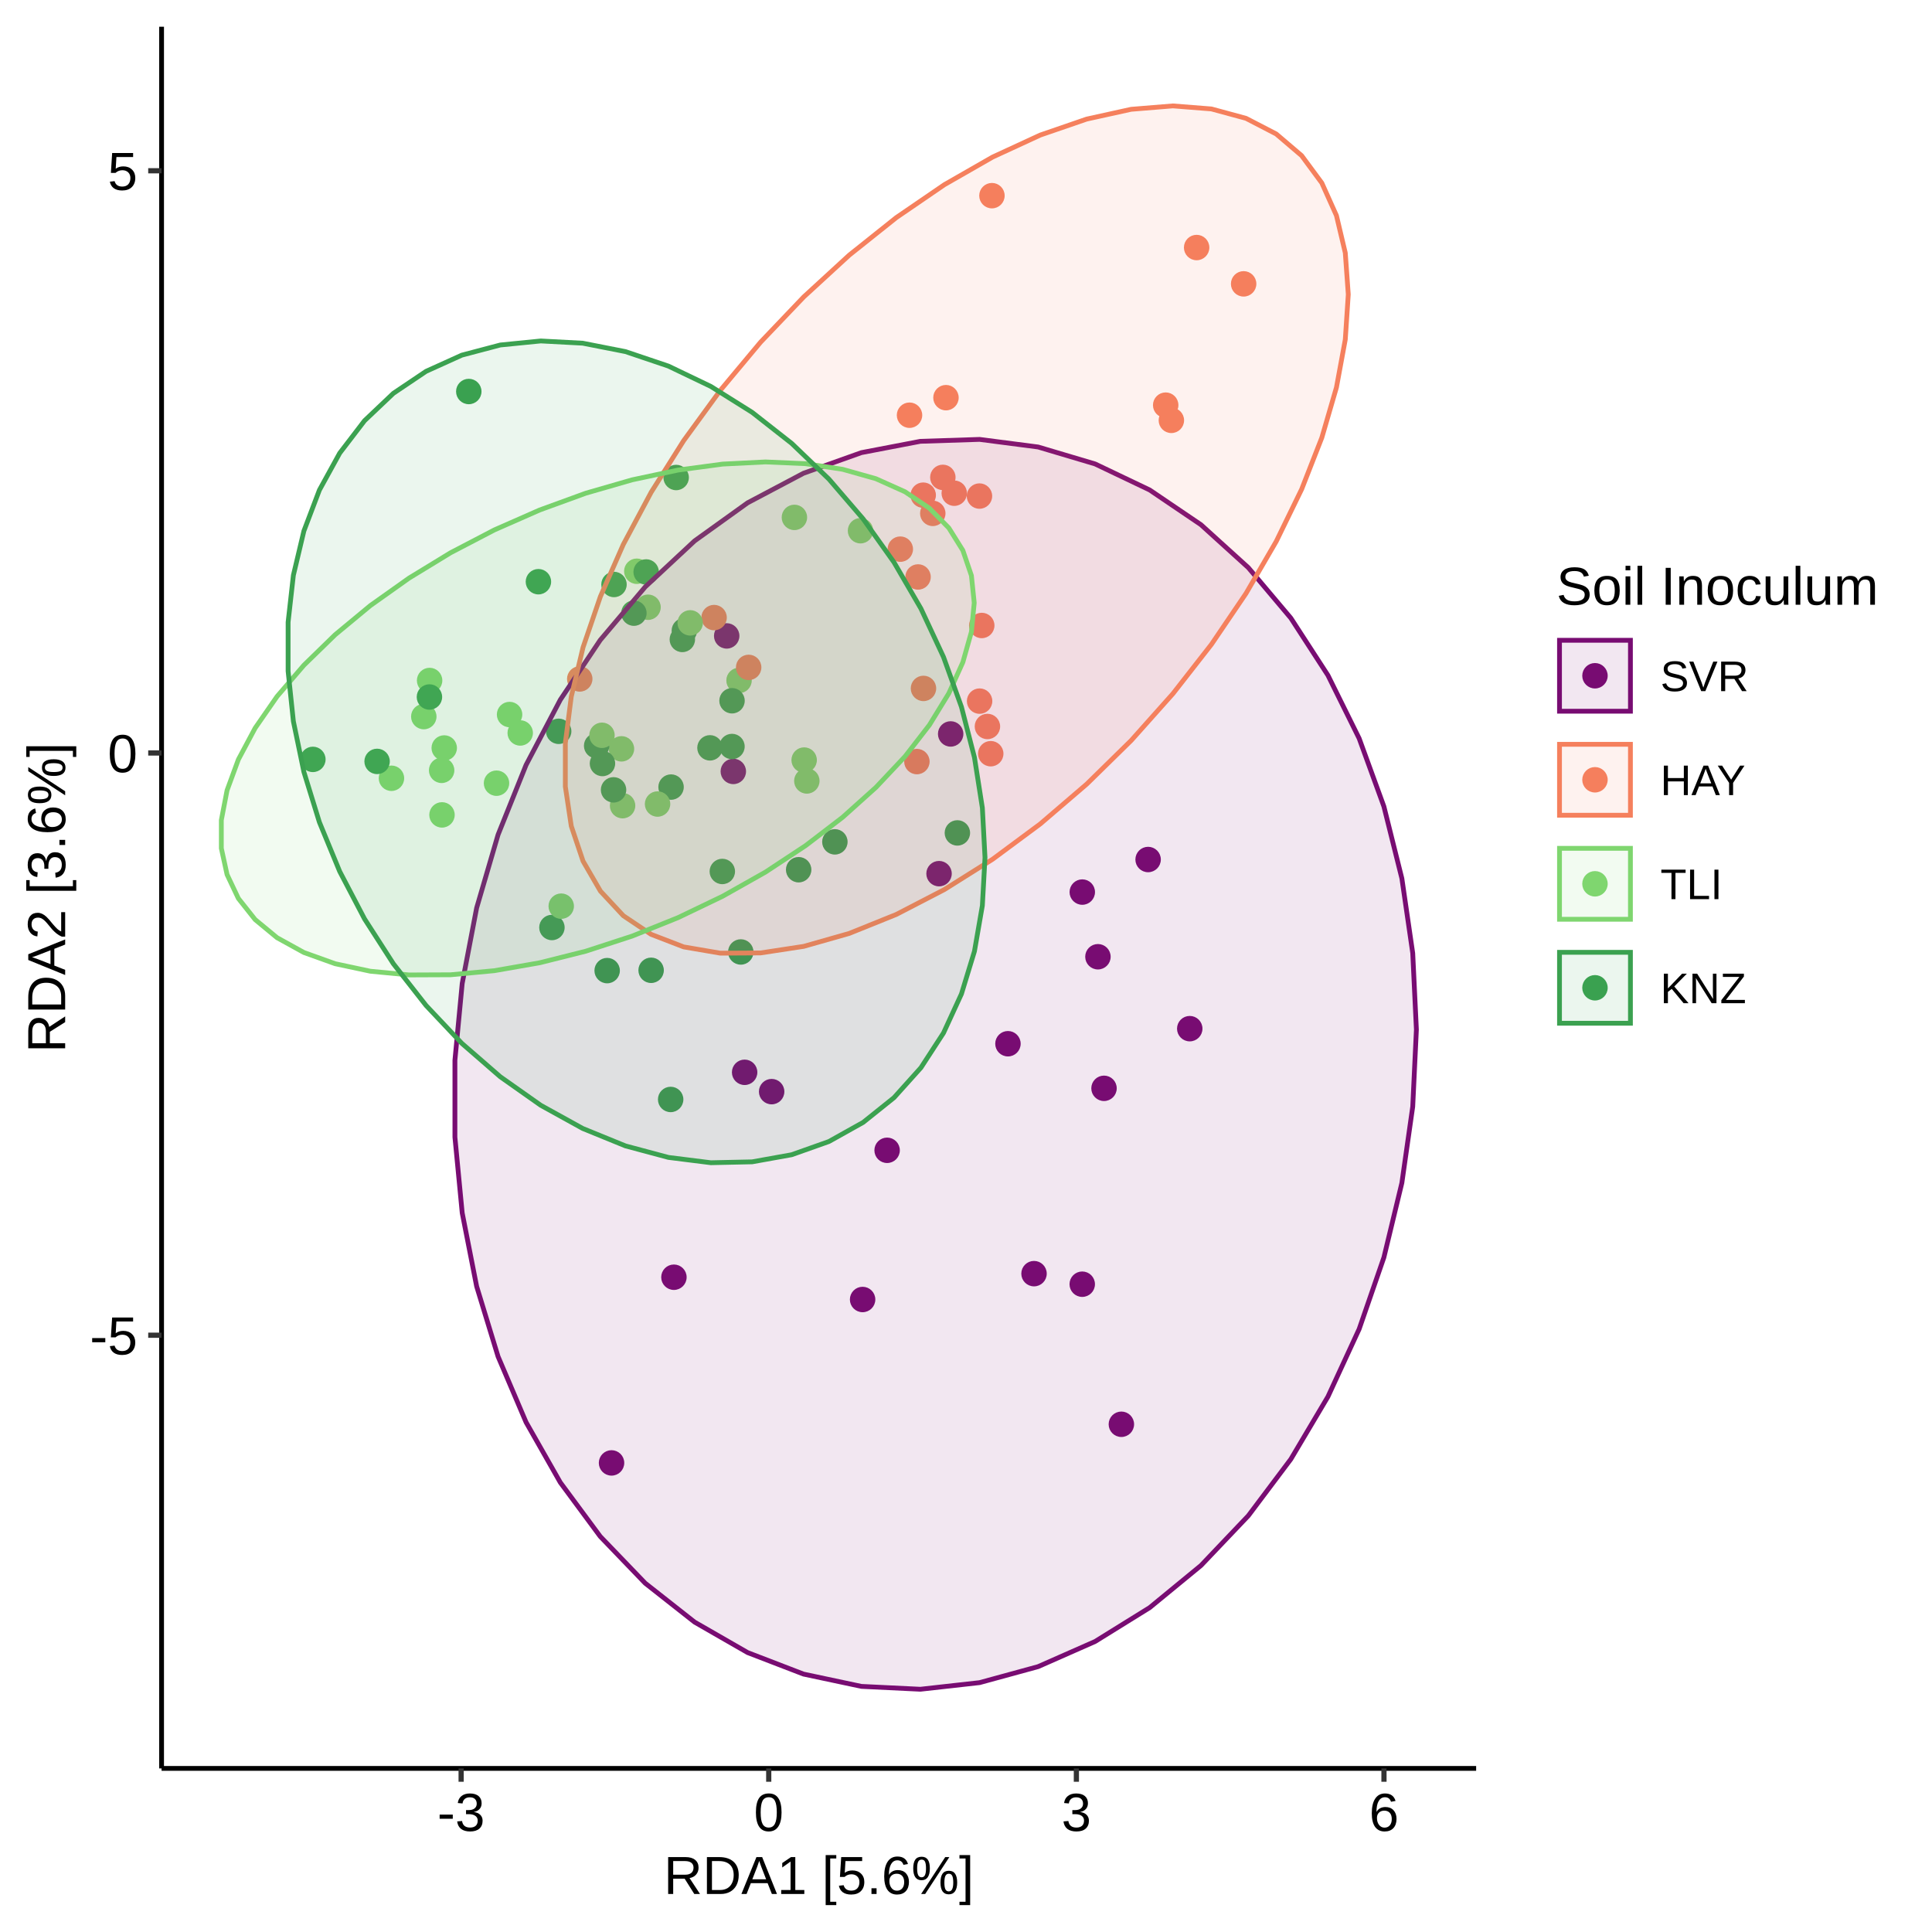
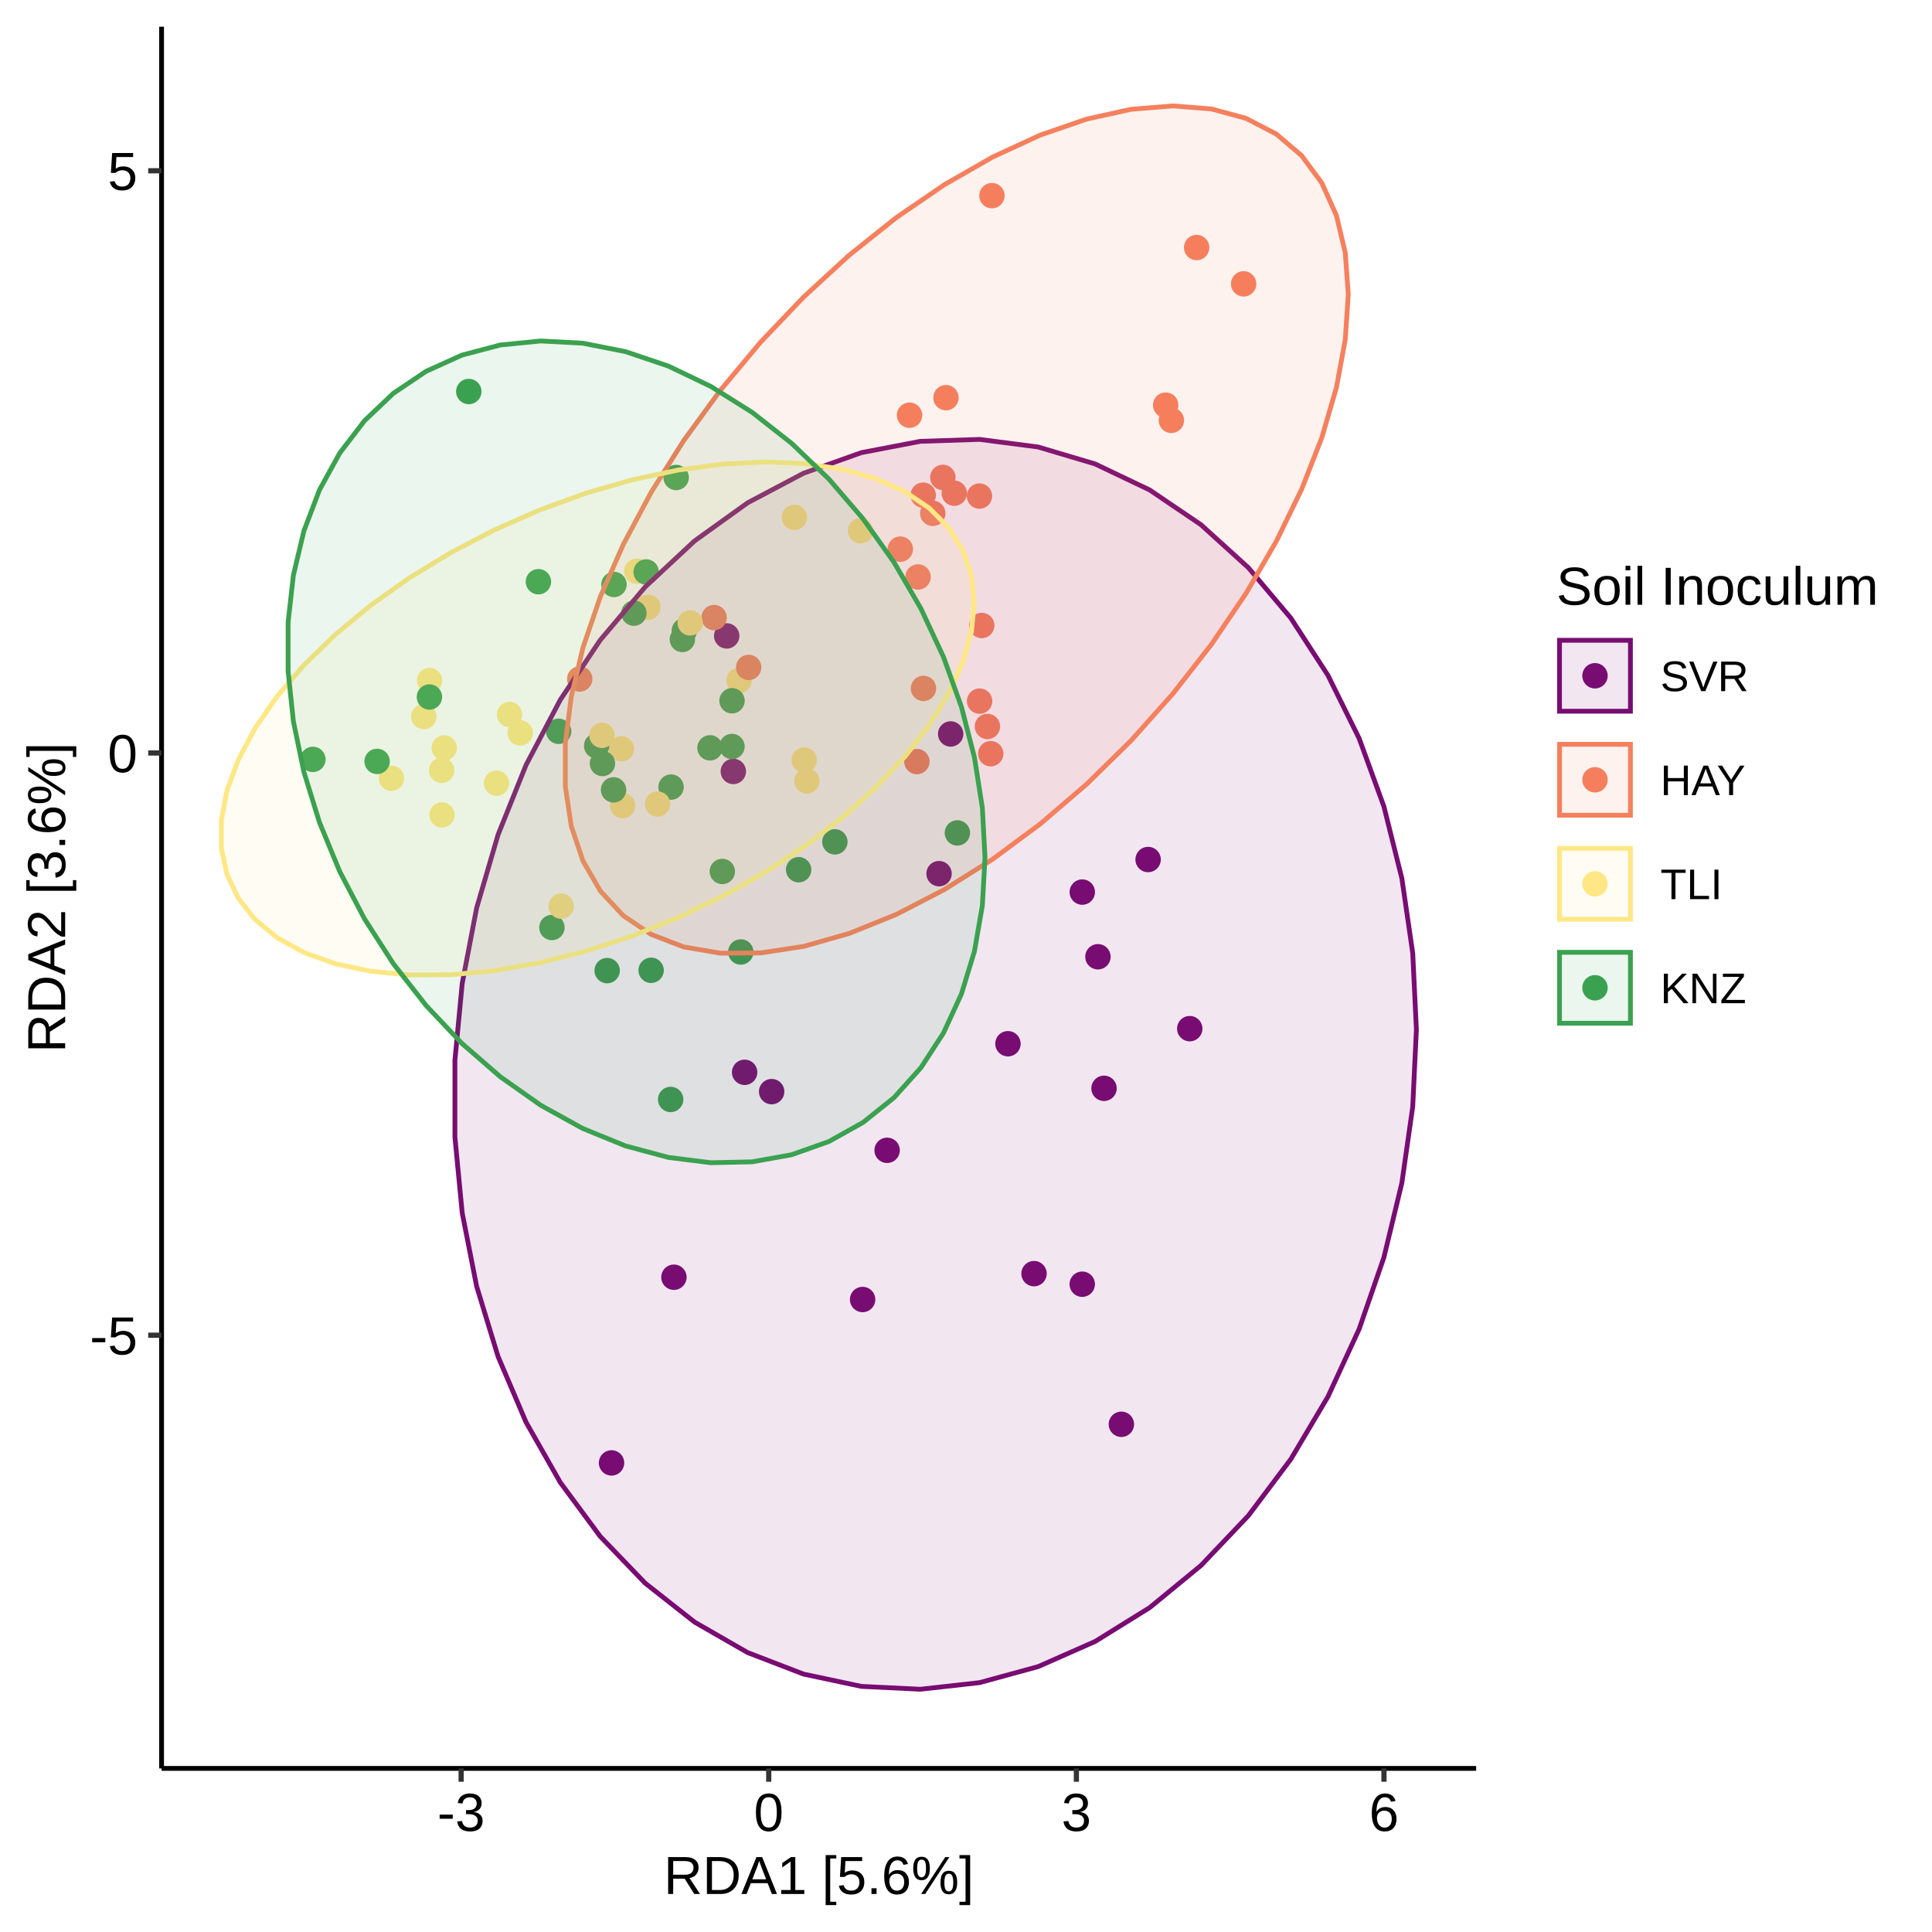
<svg xmlns="http://www.w3.org/2000/svg" class="svglite" width="432.00pt" height="432.00pt" viewBox="0 0 432.00 432.00">
  <defs>
    <style type="text/css">
    .svglite line, .svglite polyline, .svglite polygon, .svglite path, .svglite rect, .svglite circle {
      fill: none;
      stroke: #000000;
      stroke-linecap: round;
      stroke-linejoin: round;
      stroke-miterlimit: 10.00;
    }
    .svglite text {
      white-space: pre;
    }
  </style>
  </defs>
  <rect width="100%" height="100%" style="stroke: none; fill: #FFFFFF;" />
  <defs>
    <clipPath id="cpMC4wMHw0MzIuMDB8MC4wMHw0MzIuMDA=">
      <rect x="0.00" y="0.00" width="432.00" height="432.00" />
    </clipPath>
  </defs>
  <g clip-path="url(#cpMC4wMHw0MzIuMDB8MC4wMHw0MzIuMDA=)">
    <rect x="0" y="0.00" width="432.00" height="432.00" style="stroke-width: 1.16; stroke: #FFFFFF; fill: #FFFFFF;" />
  </g>
  <defs>
    <clipPath id="cpMzYuMTN8MzMwLjA3fDUuOTh8Mzk1LjQy">
      <rect x="36.13" y="5.98" width="293.94" height="389.44" />
    </clipPath>
  </defs>
  <g clip-path="url(#cpMzYuMTN8MzMwLjA3fDUuOTh8Mzk1LjQy)">
    <rect x="36.13" y="5.98" width="293.94" height="389.44" style="stroke-width: 1.16; stroke: none; fill: #FFFFFF;" />
    <circle cx="153.02" cy="141.02" r="1.95" style="stroke-width: 0.71; stroke: #3BA150; fill: #3BA150;" />
    <circle cx="137.29" cy="130.69" r="1.95" style="stroke-width: 0.71; stroke: #3BA150; fill: #3BA150;" />
    <circle cx="225.38" cy="233.38" r="1.95" style="stroke-width: 0.71; stroke: #780C72; fill: #780C72;" />
-     <circle cx="111.02" cy="175.12" r="1.95" style="stroke-width: 0.71; stroke: #7FD66F; fill: #7FD66F;" />
+     <circle cx="111.02" cy="175.12" r="1.95" style="stroke-width: 0.71; stroke: #FFE785; fill: #FFE785;" />
    <circle cx="212.57" cy="164.11" r="1.95" style="stroke-width: 0.71; stroke: #780C72; fill: #780C72;" />
    <circle cx="104.82" cy="87.54" r="1.95" style="stroke-width: 0.71; stroke: #3BA150; fill: #3BA150;" />
    <circle cx="245.50" cy="213.93" r="1.95" style="stroke-width: 0.71; stroke: #780C72; fill: #780C72;" />
-     <circle cx="94.76" cy="160.23" r="1.95" style="stroke-width: 0.71; stroke: #7FD66F; fill: #7FD66F;" />
+     <circle cx="94.76" cy="160.23" r="1.95" style="stroke-width: 0.71; stroke: #FFE785; fill: #FFE785;" />
    <circle cx="231.21" cy="284.79" r="1.95" style="stroke-width: 0.71; stroke: #780C72; fill: #780C72;" />
    <circle cx="203.37" cy="92.84" r="1.95" style="stroke-width: 0.71; stroke: #F5805D; fill: #F5805D;" />
-     <circle cx="138.96" cy="167.44" r="1.95" style="stroke-width: 0.71; stroke: #7FD66F; fill: #7FD66F;" />
+     <circle cx="138.96" cy="167.44" r="1.95" style="stroke-width: 0.71; stroke: #FFE785; fill: #FFE785;" />
    <circle cx="266.03" cy="230.01" r="1.95" style="stroke-width: 0.71; stroke: #780C72; fill: #780C72;" />
    <circle cx="246.86" cy="243.35" r="1.95" style="stroke-width: 0.71; stroke: #780C72; fill: #780C72;" />
-     <circle cx="179.81" cy="169.95" r="1.95" style="stroke-width: 0.71; stroke: #7FD66F; fill: #7FD66F;" />
+     <circle cx="179.81" cy="169.95" r="1.95" style="stroke-width: 0.71; stroke: #FFE785; fill: #FFE785;" />
    <circle cx="214.07" cy="186.24" r="1.95" style="stroke-width: 0.71; stroke: #3BA150; fill: #3BA150;" />
    <circle cx="256.72" cy="192.19" r="1.95" style="stroke-width: 0.71; stroke: #780C72; fill: #780C72;" />
-     <circle cx="139.21" cy="180.15" r="1.95" style="stroke-width: 0.71; stroke: #7FD66F; fill: #7FD66F;" />
+     <circle cx="139.21" cy="180.15" r="1.95" style="stroke-width: 0.71; stroke: #FFE785; fill: #FFE785;" />
    <circle cx="137.19" cy="176.61" r="1.95" style="stroke-width: 0.71; stroke: #3BA150; fill: #3BA150;" />
-     <circle cx="180.41" cy="174.62" r="1.95" style="stroke-width: 0.71; stroke: #7FD66F; fill: #7FD66F;" />
-     <circle cx="144.90" cy="135.78" r="1.95" style="stroke-width: 0.71; stroke: #7FD66F; fill: #7FD66F;" />
+     <circle cx="180.41" cy="174.62" r="1.95" style="stroke-width: 0.71; stroke: #FFE785; fill: #FFE785;" />
+     <circle cx="144.90" cy="135.78" r="1.95" style="stroke-width: 0.71; stroke: #FFE785; fill: #FFE785;" />
    <circle cx="163.97" cy="172.49" r="1.95" style="stroke-width: 0.71; stroke: #780C72; fill: #780C72;" />
-     <circle cx="142.39" cy="127.73" r="1.95" style="stroke-width: 0.71; stroke: #7FD66F; fill: #7FD66F;" />
+     <circle cx="142.39" cy="127.73" r="1.95" style="stroke-width: 0.71; stroke: #FFE785; fill: #FFE785;" />
    <circle cx="162.49" cy="142.19" r="1.95" style="stroke-width: 0.71; stroke: #780C72; fill: #780C72;" />
    <circle cx="151.19" cy="106.77" r="1.95" style="stroke-width: 0.71; stroke: #3BA150; fill: #3BA150;" />
    <circle cx="120.39" cy="130.07" r="1.95" style="stroke-width: 0.71; stroke: #3BA150; fill: #3BA150;" />
-     <circle cx="113.94" cy="159.77" r="1.95" style="stroke-width: 0.71; stroke: #7FD66F; fill: #7FD66F;" />
+     <circle cx="113.94" cy="159.77" r="1.95" style="stroke-width: 0.71; stroke: #FFE785; fill: #FFE785;" />
    <circle cx="163.67" cy="166.92" r="1.95" style="stroke-width: 0.71; stroke: #3BA150; fill: #3BA150;" />
    <circle cx="145.59" cy="216.96" r="1.95" style="stroke-width: 0.71; stroke: #3BA150; fill: #3BA150;" />
    <circle cx="267.57" cy="55.35" r="1.95" style="stroke-width: 0.71; stroke: #F5805D; fill: #F5805D;" />
    <circle cx="129.63" cy="151.81" r="1.95" style="stroke-width: 0.71; stroke: #F5805D; fill: #F5805D;" />
-     <circle cx="96.06" cy="152.16" r="1.95" style="stroke-width: 0.71; stroke: #7FD66F; fill: #7FD66F;" />
+     <circle cx="96.06" cy="152.16" r="1.95" style="stroke-width: 0.71; stroke: #FFE785; fill: #FFE785;" />
    <circle cx="198.36" cy="257.21" r="1.95" style="stroke-width: 0.71; stroke: #780C72; fill: #780C72;" />
    <circle cx="242.00" cy="199.47" r="1.95" style="stroke-width: 0.71; stroke: #780C72; fill: #780C72;" />
-     <circle cx="98.83" cy="182.21" r="1.95" style="stroke-width: 0.71; stroke: #7FD66F; fill: #7FD66F;" />
-     <circle cx="99.33" cy="167.25" r="1.95" style="stroke-width: 0.71; stroke: #7FD66F; fill: #7FD66F;" />
-     <circle cx="87.53" cy="174.02" r="1.95" style="stroke-width: 0.71; stroke: #7FD66F; fill: #7FD66F;" />
+     <circle cx="98.83" cy="182.21" r="1.95" style="stroke-width: 0.71; stroke: #FFE785; fill: #FFE785;" />
+     <circle cx="99.33" cy="167.25" r="1.95" style="stroke-width: 0.71; stroke: #FFE785; fill: #FFE785;" />
+     <circle cx="87.53" cy="174.02" r="1.95" style="stroke-width: 0.71; stroke: #FFE785; fill: #FFE785;" />
    <circle cx="278.08" cy="63.47" r="1.95" style="stroke-width: 0.71; stroke: #F5805D; fill: #F5805D;" />
    <circle cx="133.41" cy="166.76" r="1.95" style="stroke-width: 0.71; stroke: #3BA150; fill: #3BA150;" />
    <circle cx="166.50" cy="239.77" r="1.95" style="stroke-width: 0.71; stroke: #780C72; fill: #780C72;" />
    <circle cx="172.54" cy="244.09" r="1.95" style="stroke-width: 0.71; stroke: #780C72; fill: #780C72;" />
-     <circle cx="116.32" cy="163.89" r="1.95" style="stroke-width: 0.71; stroke: #7FD66F; fill: #7FD66F;" />
+     <circle cx="116.32" cy="163.89" r="1.95" style="stroke-width: 0.71; stroke: #FFE785; fill: #FFE785;" />
    <circle cx="250.74" cy="318.47" r="1.95" style="stroke-width: 0.71; stroke: #780C72; fill: #780C72;" />
-     <circle cx="165.25" cy="152.15" r="1.95" style="stroke-width: 0.71; stroke: #7FD66F; fill: #7FD66F;" />
+     <circle cx="165.25" cy="152.15" r="1.95" style="stroke-width: 0.71; stroke: #FFE785; fill: #FFE785;" />
    <circle cx="150.05" cy="175.99" r="1.95" style="stroke-width: 0.71; stroke: #3BA150; fill: #3BA150;" />
-     <circle cx="192.41" cy="118.67" r="1.95" style="stroke-width: 0.71; stroke: #7FD66F; fill: #7FD66F;" />
+     <circle cx="192.41" cy="118.67" r="1.95" style="stroke-width: 0.71; stroke: #FFE785; fill: #FFE785;" />
    <circle cx="208.57" cy="114.79" r="1.95" style="stroke-width: 0.71; stroke: #F5805D; fill: #F5805D;" />
    <circle cx="219.52" cy="139.86" r="1.95" style="stroke-width: 0.71; stroke: #F5805D; fill: #F5805D;" />
    <circle cx="210.82" cy="106.74" r="1.95" style="stroke-width: 0.71; stroke: #F5805D; fill: #F5805D;" />
    <circle cx="152.57" cy="142.98" r="1.95" style="stroke-width: 0.71; stroke: #3BA150; fill: #3BA150;" />
-     <circle cx="177.63" cy="115.69" r="1.95" style="stroke-width: 0.71; stroke: #7FD66F; fill: #7FD66F;" />
+     <circle cx="177.63" cy="115.69" r="1.95" style="stroke-width: 0.71; stroke: #FFE785; fill: #FFE785;" />
    <circle cx="219.04" cy="156.77" r="1.95" style="stroke-width: 0.71; stroke: #F5805D; fill: #F5805D;" />
    <circle cx="144.48" cy="127.89" r="1.95" style="stroke-width: 0.71; stroke: #3BA150; fill: #3BA150;" />
    <circle cx="96.02" cy="155.85" r="1.95" style="stroke-width: 0.71; stroke: #3BA150; fill: #3BA150;" />
    <circle cx="261.92" cy="93.99" r="1.95" style="stroke-width: 0.71; stroke: #F5805D; fill: #F5805D;" />
    <circle cx="241.99" cy="287.15" r="1.95" style="stroke-width: 0.71; stroke: #780C72; fill: #780C72;" />
-     <circle cx="134.60" cy="164.41" r="1.95" style="stroke-width: 0.71; stroke: #7FD66F; fill: #7FD66F;" />
+     <circle cx="134.60" cy="164.41" r="1.95" style="stroke-width: 0.71; stroke: #FFE785; fill: #FFE785;" />
    <circle cx="150.69" cy="285.59" r="1.95" style="stroke-width: 0.71; stroke: #780C72; fill: #780C72;" />
    <circle cx="165.64" cy="212.86" r="1.95" style="stroke-width: 0.71; stroke: #3BA150; fill: #3BA150;" />
    <circle cx="123.41" cy="207.39" r="1.95" style="stroke-width: 0.71; stroke: #3BA150; fill: #3BA150;" />
    <circle cx="135.76" cy="217.03" r="1.95" style="stroke-width: 0.71; stroke: #3BA150; fill: #3BA150;" />
    <circle cx="205.02" cy="170.29" r="1.95" style="stroke-width: 0.71; stroke: #F5805D; fill: #F5805D;" />
-     <circle cx="147.03" cy="179.78" r="1.95" style="stroke-width: 0.71; stroke: #7FD66F; fill: #7FD66F;" />
-     <circle cx="98.75" cy="172.25" r="1.95" style="stroke-width: 0.71; stroke: #7FD66F; fill: #7FD66F;" />
+     <circle cx="147.03" cy="179.78" r="1.95" style="stroke-width: 0.71; stroke: #FFE785; fill: #FFE785;" />
+     <circle cx="98.75" cy="172.25" r="1.95" style="stroke-width: 0.71; stroke: #FFE785; fill: #FFE785;" />
    <circle cx="192.88" cy="290.57" r="1.95" style="stroke-width: 0.71; stroke: #780C72; fill: #780C72;" />
    <circle cx="206.43" cy="110.72" r="1.95" style="stroke-width: 0.71; stroke: #F5805D; fill: #F5805D;" />
    <circle cx="167.40" cy="149.23" r="1.95" style="stroke-width: 0.71; stroke: #F5805D; fill: #F5805D;" />
    <circle cx="149.96" cy="245.84" r="1.95" style="stroke-width: 0.71; stroke: #3BA150; fill: #3BA150;" />
    <circle cx="206.49" cy="153.93" r="1.95" style="stroke-width: 0.71; stroke: #F5805D; fill: #F5805D;" />
    <circle cx="124.92" cy="163.52" r="1.95" style="stroke-width: 0.71; stroke: #3BA150; fill: #3BA150;" />
    <circle cx="219.01" cy="110.92" r="1.95" style="stroke-width: 0.71; stroke: #F5805D; fill: #F5805D;" />
    <circle cx="221.53" cy="168.53" r="1.95" style="stroke-width: 0.71; stroke: #F5805D; fill: #F5805D;" />
    <circle cx="158.75" cy="167.22" r="1.95" style="stroke-width: 0.71; stroke: #3BA150; fill: #3BA150;" />
    <circle cx="205.28" cy="129.01" r="1.95" style="stroke-width: 0.71; stroke: #F5805D; fill: #F5805D;" />
    <circle cx="221.80" cy="43.75" r="1.95" style="stroke-width: 0.71; stroke: #F5805D; fill: #F5805D;" />
    <circle cx="69.96" cy="169.80" r="1.95" style="stroke-width: 0.71; stroke: #3BA150; fill: #3BA150;" />
    <circle cx="159.67" cy="138.09" r="1.95" style="stroke-width: 0.71; stroke: #F5805D; fill: #F5805D;" />
    <circle cx="260.65" cy="90.59" r="1.95" style="stroke-width: 0.71; stroke: #F5805D; fill: #F5805D;" />
    <circle cx="201.31" cy="122.79" r="1.95" style="stroke-width: 0.71; stroke: #F5805D; fill: #F5805D;" />
    <circle cx="211.52" cy="88.92" r="1.95" style="stroke-width: 0.71; stroke: #F5805D; fill: #F5805D;" />
    <circle cx="84.32" cy="170.25" r="1.95" style="stroke-width: 0.71; stroke: #3BA150; fill: #3BA150;" />
    <circle cx="136.74" cy="327.11" r="1.95" style="stroke-width: 0.71; stroke: #780C72; fill: #780C72;" />
    <circle cx="141.74" cy="137.10" r="1.95" style="stroke-width: 0.71; stroke: #3BA150; fill: #3BA150;" />
    <circle cx="209.97" cy="195.35" r="1.95" style="stroke-width: 0.71; stroke: #780C72; fill: #780C72;" />
-     <circle cx="125.49" cy="202.62" r="1.95" style="stroke-width: 0.71; stroke: #7FD66F; fill: #7FD66F;" />
+     <circle cx="125.49" cy="202.62" r="1.95" style="stroke-width: 0.71; stroke: #FFE785; fill: #FFE785;" />
    <circle cx="220.79" cy="162.44" r="1.95" style="stroke-width: 0.71; stroke: #F5805D; fill: #F5805D;" />
    <circle cx="161.51" cy="194.86" r="1.95" style="stroke-width: 0.71; stroke: #3BA150; fill: #3BA150;" />
    <circle cx="186.68" cy="188.24" r="1.95" style="stroke-width: 0.71; stroke: #3BA150; fill: #3BA150;" />
    <circle cx="178.58" cy="194.47" r="1.95" style="stroke-width: 0.71; stroke: #3BA150; fill: #3BA150;" />
    <circle cx="134.71" cy="170.72" r="1.95" style="stroke-width: 0.71; stroke: #3BA150; fill: #3BA150;" />
    <circle cx="163.68" cy="156.69" r="1.95" style="stroke-width: 0.71; stroke: #3BA150; fill: #3BA150;" />
-     <circle cx="154.33" cy="139.27" r="1.95" style="stroke-width: 0.71; stroke: #7FD66F; fill: #7FD66F;" />
+     <circle cx="154.33" cy="139.27" r="1.95" style="stroke-width: 0.71; stroke: #FFE785; fill: #FFE785;" />
    <circle cx="213.37" cy="110.28" r="1.95" style="stroke-width: 0.71; stroke: #F5805D; fill: #F5805D;" />
    <circle cx="153.02" cy="141.02" r="2.49" style="stroke-width: 0.71; stroke: #3BA150; fill: #3BA150;" />
    <circle cx="137.29" cy="130.69" r="2.49" style="stroke-width: 0.71; stroke: #3BA150; fill: #3BA150;" />
    <circle cx="225.38" cy="233.38" r="2.49" style="stroke-width: 0.71; stroke: #780C72; fill: #780C72;" />
-     <circle cx="111.02" cy="175.12" r="2.49" style="stroke-width: 0.71; stroke: #7FD66F; fill: #7FD66F;" />
+     <circle cx="111.02" cy="175.12" r="2.49" style="stroke-width: 0.71; stroke: #FFE785; fill: #FFE785;" />
    <circle cx="212.57" cy="164.11" r="2.49" style="stroke-width: 0.71; stroke: #780C72; fill: #780C72;" />
    <circle cx="104.82" cy="87.54" r="2.49" style="stroke-width: 0.71; stroke: #3BA150; fill: #3BA150;" />
    <circle cx="245.50" cy="213.93" r="2.49" style="stroke-width: 0.71; stroke: #780C72; fill: #780C72;" />
-     <circle cx="94.76" cy="160.23" r="2.49" style="stroke-width: 0.71; stroke: #7FD66F; fill: #7FD66F;" />
+     <circle cx="94.76" cy="160.23" r="2.49" style="stroke-width: 0.71; stroke: #FFE785; fill: #FFE785;" />
    <circle cx="231.21" cy="284.79" r="2.49" style="stroke-width: 0.71; stroke: #780C72; fill: #780C72;" />
    <circle cx="203.37" cy="92.84" r="2.49" style="stroke-width: 0.71; stroke: #F5805D; fill: #F5805D;" />
-     <circle cx="138.96" cy="167.44" r="2.49" style="stroke-width: 0.71; stroke: #7FD66F; fill: #7FD66F;" />
+     <circle cx="138.96" cy="167.44" r="2.49" style="stroke-width: 0.71; stroke: #FFE785; fill: #FFE785;" />
    <circle cx="266.03" cy="230.01" r="2.49" style="stroke-width: 0.71; stroke: #780C72; fill: #780C72;" />
    <circle cx="246.86" cy="243.35" r="2.49" style="stroke-width: 0.71; stroke: #780C72; fill: #780C72;" />
-     <circle cx="179.81" cy="169.95" r="2.49" style="stroke-width: 0.71; stroke: #7FD66F; fill: #7FD66F;" />
+     <circle cx="179.81" cy="169.95" r="2.49" style="stroke-width: 0.71; stroke: #FFE785; fill: #FFE785;" />
    <circle cx="214.07" cy="186.24" r="2.49" style="stroke-width: 0.71; stroke: #3BA150; fill: #3BA150;" />
    <circle cx="256.72" cy="192.19" r="2.49" style="stroke-width: 0.71; stroke: #780C72; fill: #780C72;" />
-     <circle cx="139.21" cy="180.15" r="2.49" style="stroke-width: 0.71; stroke: #7FD66F; fill: #7FD66F;" />
+     <circle cx="139.21" cy="180.15" r="2.49" style="stroke-width: 0.71; stroke: #FFE785; fill: #FFE785;" />
    <circle cx="137.19" cy="176.61" r="2.49" style="stroke-width: 0.71; stroke: #3BA150; fill: #3BA150;" />
-     <circle cx="180.41" cy="174.62" r="2.49" style="stroke-width: 0.71; stroke: #7FD66F; fill: #7FD66F;" />
-     <circle cx="144.90" cy="135.78" r="2.49" style="stroke-width: 0.71; stroke: #7FD66F; fill: #7FD66F;" />
+     <circle cx="180.41" cy="174.62" r="2.49" style="stroke-width: 0.71; stroke: #FFE785; fill: #FFE785;" />
+     <circle cx="144.90" cy="135.78" r="2.49" style="stroke-width: 0.71; stroke: #FFE785; fill: #FFE785;" />
    <circle cx="163.97" cy="172.49" r="2.49" style="stroke-width: 0.71; stroke: #780C72; fill: #780C72;" />
-     <circle cx="142.39" cy="127.73" r="2.49" style="stroke-width: 0.71; stroke: #7FD66F; fill: #7FD66F;" />
+     <circle cx="142.39" cy="127.73" r="2.49" style="stroke-width: 0.71; stroke: #FFE785; fill: #FFE785;" />
    <circle cx="162.49" cy="142.19" r="2.49" style="stroke-width: 0.71; stroke: #780C72; fill: #780C72;" />
    <circle cx="151.19" cy="106.77" r="2.49" style="stroke-width: 0.71; stroke: #3BA150; fill: #3BA150;" />
    <circle cx="120.39" cy="130.07" r="2.49" style="stroke-width: 0.71; stroke: #3BA150; fill: #3BA150;" />
-     <circle cx="113.94" cy="159.77" r="2.49" style="stroke-width: 0.71; stroke: #7FD66F; fill: #7FD66F;" />
+     <circle cx="113.94" cy="159.77" r="2.49" style="stroke-width: 0.71; stroke: #FFE785; fill: #FFE785;" />
    <circle cx="163.67" cy="166.92" r="2.49" style="stroke-width: 0.71; stroke: #3BA150; fill: #3BA150;" />
    <circle cx="145.59" cy="216.96" r="2.49" style="stroke-width: 0.71; stroke: #3BA150; fill: #3BA150;" />
    <circle cx="267.57" cy="55.35" r="2.49" style="stroke-width: 0.71; stroke: #F5805D; fill: #F5805D;" />
    <circle cx="129.63" cy="151.81" r="2.49" style="stroke-width: 0.71; stroke: #F5805D; fill: #F5805D;" />
-     <circle cx="96.06" cy="152.16" r="2.49" style="stroke-width: 0.71; stroke: #7FD66F; fill: #7FD66F;" />
+     <circle cx="96.06" cy="152.16" r="2.49" style="stroke-width: 0.71; stroke: #FFE785; fill: #FFE785;" />
    <circle cx="198.36" cy="257.21" r="2.49" style="stroke-width: 0.71; stroke: #780C72; fill: #780C72;" />
    <circle cx="242.00" cy="199.47" r="2.49" style="stroke-width: 0.71; stroke: #780C72; fill: #780C72;" />
-     <circle cx="98.83" cy="182.21" r="2.49" style="stroke-width: 0.71; stroke: #7FD66F; fill: #7FD66F;" />
-     <circle cx="99.33" cy="167.25" r="2.49" style="stroke-width: 0.71; stroke: #7FD66F; fill: #7FD66F;" />
-     <circle cx="87.53" cy="174.02" r="2.49" style="stroke-width: 0.71; stroke: #7FD66F; fill: #7FD66F;" />
+     <circle cx="98.83" cy="182.21" r="2.49" style="stroke-width: 0.71; stroke: #FFE785; fill: #FFE785;" />
+     <circle cx="99.33" cy="167.25" r="2.49" style="stroke-width: 0.71; stroke: #FFE785; fill: #FFE785;" />
+     <circle cx="87.53" cy="174.02" r="2.49" style="stroke-width: 0.71; stroke: #FFE785; fill: #FFE785;" />
    <circle cx="278.08" cy="63.47" r="2.49" style="stroke-width: 0.71; stroke: #F5805D; fill: #F5805D;" />
    <circle cx="133.41" cy="166.76" r="2.49" style="stroke-width: 0.71; stroke: #3BA150; fill: #3BA150;" />
    <circle cx="166.50" cy="239.77" r="2.49" style="stroke-width: 0.71; stroke: #780C72; fill: #780C72;" />
    <circle cx="172.54" cy="244.09" r="2.49" style="stroke-width: 0.71; stroke: #780C72; fill: #780C72;" />
-     <circle cx="116.32" cy="163.89" r="2.49" style="stroke-width: 0.71; stroke: #7FD66F; fill: #7FD66F;" />
+     <circle cx="116.32" cy="163.89" r="2.49" style="stroke-width: 0.71; stroke: #FFE785; fill: #FFE785;" />
    <circle cx="250.74" cy="318.47" r="2.49" style="stroke-width: 0.71; stroke: #780C72; fill: #780C72;" />
-     <circle cx="165.25" cy="152.15" r="2.49" style="stroke-width: 0.71; stroke: #7FD66F; fill: #7FD66F;" />
+     <circle cx="165.25" cy="152.15" r="2.49" style="stroke-width: 0.71; stroke: #FFE785; fill: #FFE785;" />
    <circle cx="150.05" cy="175.99" r="2.49" style="stroke-width: 0.71; stroke: #3BA150; fill: #3BA150;" />
-     <circle cx="192.41" cy="118.67" r="2.49" style="stroke-width: 0.71; stroke: #7FD66F; fill: #7FD66F;" />
+     <circle cx="192.41" cy="118.67" r="2.49" style="stroke-width: 0.71; stroke: #FFE785; fill: #FFE785;" />
    <circle cx="208.57" cy="114.79" r="2.49" style="stroke-width: 0.71; stroke: #F5805D; fill: #F5805D;" />
    <circle cx="219.52" cy="139.86" r="2.49" style="stroke-width: 0.71; stroke: #F5805D; fill: #F5805D;" />
    <circle cx="210.82" cy="106.74" r="2.49" style="stroke-width: 0.71; stroke: #F5805D; fill: #F5805D;" />
    <circle cx="152.57" cy="142.98" r="2.49" style="stroke-width: 0.71; stroke: #3BA150; fill: #3BA150;" />
-     <circle cx="177.63" cy="115.69" r="2.49" style="stroke-width: 0.71; stroke: #7FD66F; fill: #7FD66F;" />
+     <circle cx="177.63" cy="115.69" r="2.49" style="stroke-width: 0.71; stroke: #FFE785; fill: #FFE785;" />
    <circle cx="219.04" cy="156.77" r="2.49" style="stroke-width: 0.71; stroke: #F5805D; fill: #F5805D;" />
    <circle cx="144.48" cy="127.89" r="2.49" style="stroke-width: 0.71; stroke: #3BA150; fill: #3BA150;" />
    <circle cx="96.02" cy="155.85" r="2.49" style="stroke-width: 0.71; stroke: #3BA150; fill: #3BA150;" />
    <circle cx="261.92" cy="93.99" r="2.49" style="stroke-width: 0.71; stroke: #F5805D; fill: #F5805D;" />
    <circle cx="241.99" cy="287.15" r="2.49" style="stroke-width: 0.71; stroke: #780C72; fill: #780C72;" />
-     <circle cx="134.60" cy="164.41" r="2.49" style="stroke-width: 0.71; stroke: #7FD66F; fill: #7FD66F;" />
+     <circle cx="134.60" cy="164.41" r="2.49" style="stroke-width: 0.71; stroke: #FFE785; fill: #FFE785;" />
    <circle cx="150.69" cy="285.59" r="2.49" style="stroke-width: 0.71; stroke: #780C72; fill: #780C72;" />
    <circle cx="165.64" cy="212.86" r="2.49" style="stroke-width: 0.71; stroke: #3BA150; fill: #3BA150;" />
    <circle cx="123.41" cy="207.39" r="2.49" style="stroke-width: 0.71; stroke: #3BA150; fill: #3BA150;" />
    <circle cx="135.76" cy="217.03" r="2.49" style="stroke-width: 0.71; stroke: #3BA150; fill: #3BA150;" />
    <circle cx="205.02" cy="170.29" r="2.49" style="stroke-width: 0.71; stroke: #F5805D; fill: #F5805D;" />
-     <circle cx="147.03" cy="179.78" r="2.49" style="stroke-width: 0.71; stroke: #7FD66F; fill: #7FD66F;" />
-     <circle cx="98.75" cy="172.25" r="2.49" style="stroke-width: 0.71; stroke: #7FD66F; fill: #7FD66F;" />
+     <circle cx="147.03" cy="179.78" r="2.49" style="stroke-width: 0.71; stroke: #FFE785; fill: #FFE785;" />
+     <circle cx="98.75" cy="172.25" r="2.49" style="stroke-width: 0.71; stroke: #FFE785; fill: #FFE785;" />
    <circle cx="192.88" cy="290.57" r="2.49" style="stroke-width: 0.71; stroke: #780C72; fill: #780C72;" />
    <circle cx="206.43" cy="110.72" r="2.49" style="stroke-width: 0.71; stroke: #F5805D; fill: #F5805D;" />
    <circle cx="167.40" cy="149.23" r="2.49" style="stroke-width: 0.71; stroke: #F5805D; fill: #F5805D;" />
    <circle cx="149.96" cy="245.84" r="2.49" style="stroke-width: 0.71; stroke: #3BA150; fill: #3BA150;" />
    <circle cx="206.49" cy="153.93" r="2.49" style="stroke-width: 0.71; stroke: #F5805D; fill: #F5805D;" />
    <circle cx="124.92" cy="163.52" r="2.49" style="stroke-width: 0.71; stroke: #3BA150; fill: #3BA150;" />
    <circle cx="219.01" cy="110.92" r="2.49" style="stroke-width: 0.71; stroke: #F5805D; fill: #F5805D;" />
    <circle cx="221.53" cy="168.53" r="2.49" style="stroke-width: 0.71; stroke: #F5805D; fill: #F5805D;" />
    <circle cx="158.75" cy="167.22" r="2.49" style="stroke-width: 0.71; stroke: #3BA150; fill: #3BA150;" />
    <circle cx="205.28" cy="129.01" r="2.49" style="stroke-width: 0.71; stroke: #F5805D; fill: #F5805D;" />
    <circle cx="221.80" cy="43.75" r="2.49" style="stroke-width: 0.71; stroke: #F5805D; fill: #F5805D;" />
    <circle cx="69.96" cy="169.80" r="2.49" style="stroke-width: 0.71; stroke: #3BA150; fill: #3BA150;" />
    <circle cx="159.67" cy="138.09" r="2.49" style="stroke-width: 0.71; stroke: #F5805D; fill: #F5805D;" />
    <circle cx="260.65" cy="90.59" r="2.49" style="stroke-width: 0.71; stroke: #F5805D; fill: #F5805D;" />
    <circle cx="201.31" cy="122.79" r="2.49" style="stroke-width: 0.71; stroke: #F5805D; fill: #F5805D;" />
    <circle cx="211.52" cy="88.92" r="2.49" style="stroke-width: 0.71; stroke: #F5805D; fill: #F5805D;" />
    <circle cx="84.32" cy="170.25" r="2.49" style="stroke-width: 0.71; stroke: #3BA150; fill: #3BA150;" />
    <circle cx="136.74" cy="327.11" r="2.49" style="stroke-width: 0.71; stroke: #780C72; fill: #780C72;" />
    <circle cx="141.74" cy="137.10" r="2.49" style="stroke-width: 0.71; stroke: #3BA150; fill: #3BA150;" />
    <circle cx="209.97" cy="195.35" r="2.49" style="stroke-width: 0.71; stroke: #780C72; fill: #780C72;" />
-     <circle cx="125.49" cy="202.62" r="2.49" style="stroke-width: 0.71; stroke: #7FD66F; fill: #7FD66F;" />
+     <circle cx="125.49" cy="202.62" r="2.49" style="stroke-width: 0.71; stroke: #FFE785; fill: #FFE785;" />
    <circle cx="220.79" cy="162.44" r="2.49" style="stroke-width: 0.71; stroke: #F5805D; fill: #F5805D;" />
    <circle cx="161.51" cy="194.86" r="2.49" style="stroke-width: 0.71; stroke: #3BA150; fill: #3BA150;" />
    <circle cx="186.68" cy="188.24" r="2.49" style="stroke-width: 0.71; stroke: #3BA150; fill: #3BA150;" />
    <circle cx="178.58" cy="194.47" r="2.49" style="stroke-width: 0.71; stroke: #3BA150; fill: #3BA150;" />
    <circle cx="134.71" cy="170.72" r="2.49" style="stroke-width: 0.71; stroke: #3BA150; fill: #3BA150;" />
    <circle cx="163.68" cy="156.69" r="2.49" style="stroke-width: 0.71; stroke: #3BA150; fill: #3BA150;" />
-     <circle cx="154.33" cy="139.27" r="2.49" style="stroke-width: 0.71; stroke: #7FD66F; fill: #7FD66F;" />
+     <circle cx="154.33" cy="139.27" r="2.49" style="stroke-width: 0.71; stroke: #FFE785; fill: #FFE785;" />
    <circle cx="213.37" cy="110.28" r="2.49" style="stroke-width: 0.71; stroke: #F5805D; fill: #F5805D;" />
    <polygon points="316.71,230.22 315.89,213.13 313.46,196.41 309.44,180.32 303.91,165.11 296.93,151.00 288.63,138.20 279.12,126.92 268.54,117.33 257.07,109.56 244.87,103.74 232.13,99.95 219.04,98.25 205.80,98.68 192.61,101.21 179.67,105.82 167.17,112.43 155.32,120.94 144.27,131.23 134.21,143.13 125.29,156.47 117.63,171.05 111.37,186.64 106.58,203.01 103.35,219.91 101.72,237.08 101.72,254.27 103.35,271.21 106.58,287.64 111.37,303.33 117.63,318.02 125.29,331.49 134.21,343.55 144.27,354.01 155.32,362.71 167.17,369.52 179.67,374.33 192.61,377.08 205.80,377.72 219.04,376.24 232.13,372.66 244.87,367.04 257.07,359.47 268.54,350.05 279.12,338.93 288.63,326.28 296.93,312.30 303.91,297.18 309.44,281.17 313.46,264.51 315.89,247.44 316.71,230.22 " style="stroke-width: 1.07; stroke: #780C72; stroke-linecap: butt; fill: #780C72; fill-opacity: 0.10;" />
    <polygon points="301.48,65.83 300.81,56.54 298.83,48.19 295.56,40.91 291.05,34.80 285.37,29.96 278.61,26.46 270.87,24.36 262.26,23.68 252.92,24.44 242.98,26.63 232.61,30.20 221.95,35.12 211.16,41.30 200.42,48.65 189.88,57.06 179.71,66.40 170.05,76.53 161.06,87.29 152.87,98.53 145.60,110.07 139.37,121.74 134.26,133.36 130.37,144.75 127.74,155.75 126.41,166.18 126.41,175.88 127.74,184.72 130.37,192.55 134.26,199.26 139.37,204.75 145.60,208.93 152.87,211.73 161.06,213.13 170.05,213.08 179.71,211.61 189.88,208.72 200.42,204.47 211.16,198.91 221.95,192.13 232.61,184.23 242.98,175.34 252.92,165.59 262.26,155.12 270.87,144.10 278.61,132.69 285.37,121.06 291.05,109.40 295.56,97.87 298.83,86.65 300.81,75.92 301.48,65.83 " style="stroke-width: 1.07; stroke: #F5805D; stroke-linecap: butt; fill: #F5805D; fill-opacity: 0.10;" />
-     <polygon points="217.84,134.80 217.21,128.70 215.30,123.08 212.15,118.04 207.82,113.64 202.36,109.96 195.85,107.04 188.41,104.94 180.13,103.68 171.15,103.29 161.59,103.77 151.61,105.11 141.36,107.29 130.99,110.28 120.67,114.04 110.53,118.50 100.75,123.60 91.46,129.27 82.81,135.41 74.94,141.93 67.95,148.74 61.95,155.73 57.05,162.80 53.30,169.83 50.77,176.72 49.49,183.38 49.49,189.68 50.77,195.55 53.30,200.89 57.05,205.62 61.95,209.67 67.95,212.98 74.94,215.49 82.81,217.17 91.46,218.00 100.75,217.96 110.53,217.05 120.67,215.28 130.99,212.69 141.36,209.31 151.61,205.19 161.59,200.40 171.15,195.01 180.13,189.09 188.41,182.75 195.85,176.07 202.36,169.16 207.82,162.11 212.15,155.05 215.30,148.07 217.21,141.29 217.84,134.80 " style="stroke-width: 1.07; stroke: #7FD66F; stroke-linecap: butt; fill: #7FD66F; fill-opacity: 0.10;" />
+     <polygon points="217.84,134.80 217.21,128.70 215.30,123.08 212.15,118.04 207.82,113.64 202.36,109.96 195.85,107.04 188.41,104.94 180.13,103.68 171.15,103.29 161.59,103.77 151.61,105.11 141.36,107.29 130.99,110.28 120.67,114.04 110.53,118.50 100.75,123.60 91.46,129.27 82.81,135.41 74.94,141.93 67.95,148.74 61.95,155.73 57.05,162.80 53.30,169.83 50.77,176.72 49.49,183.38 49.49,189.68 50.77,195.55 53.30,200.89 57.05,205.62 61.95,209.67 67.95,212.98 74.94,215.49 82.81,217.17 91.46,218.00 100.75,217.96 110.53,217.05 120.67,215.28 130.99,212.69 141.36,209.31 151.61,205.19 161.59,200.40 171.15,195.01 180.13,189.09 188.41,182.75 195.85,176.07 202.36,169.16 207.82,162.11 212.15,155.05 215.30,148.07 217.21,141.29 217.84,134.80 " style="stroke-width: 1.07; stroke: #FFE785; stroke-linecap: butt; fill: #FFE785; fill-opacity: 0.10;" />
    <polygon points="220.25,191.75 219.66,180.65 217.89,169.36 214.98,158.06 210.97,146.91 205.92,136.08 199.90,125.73 193.00,116.03 185.34,107.12 177.02,99.14 168.18,92.20 158.95,86.41 149.46,81.86 139.86,78.62 130.30,76.74 120.92,76.24 111.87,77.14 103.27,79.41 95.27,83.03 87.97,87.94 81.51,94.07 75.96,101.32 71.42,109.58 67.95,118.73 65.60,128.63 64.42,139.13 64.42,150.07 65.60,161.29 67.95,172.60 71.42,183.85 75.96,194.86 81.51,205.47 87.97,215.51 95.27,224.83 103.27,233.30 111.87,240.77 120.92,247.15 130.30,252.33 139.86,256.23 149.46,258.80 158.95,259.99 168.18,259.79 177.02,258.20 185.34,255.25 193.00,250.97 199.90,245.44 205.92,238.74 210.97,230.97 214.98,222.25 217.89,212.71 219.66,202.49 220.25,191.75 " style="stroke-width: 1.07; stroke: #3BA150; stroke-linecap: butt; fill: #3BA150; fill-opacity: 0.10;" />
  </g>
  <g clip-path="url(#cpMC4wMHw0MzIuMDB8MC4wMHw0MzIuMDA=)">
    <polyline points="36.13,395.42 36.13,5.98 " style="stroke-width: 1.07; stroke-linecap: butt;" />
    <text x="30.75" y="302.85" text-anchor="end" style="font-size: 12.00px; font-family: &quot;Arial&quot;;" textLength="10.67px" lengthAdjust="spacingAndGlyphs">-5</text>
    <text x="30.75" y="172.66" text-anchor="end" style="font-size: 12.00px; font-family: &quot;Arial&quot;;" textLength="6.67px" lengthAdjust="spacingAndGlyphs">0</text>
    <text x="30.75" y="42.47" text-anchor="end" style="font-size: 12.00px; font-family: &quot;Arial&quot;;" textLength="6.67px" lengthAdjust="spacingAndGlyphs">5</text>
    <polyline points="33.14,298.56 36.13,298.56 " style="stroke-width: 1.16; stroke: #333333; stroke-linecap: butt;" />
    <polyline points="33.14,168.37 36.13,168.37 " style="stroke-width: 1.16; stroke: #333333; stroke-linecap: butt;" />
    <polyline points="33.14,38.18 36.13,38.18 " style="stroke-width: 1.16; stroke: #333333; stroke-linecap: butt;" />
    <polyline points="36.13,395.42 330.07,395.42 " style="stroke-width: 1.07; stroke-linecap: butt;" />
    <polyline points="103.11,398.41 103.11,395.42 " style="stroke-width: 1.16; stroke: #333333; stroke-linecap: butt;" />
    <polyline points="171.89,398.41 171.89,395.42 " style="stroke-width: 1.16; stroke: #333333; stroke-linecap: butt;" />
    <polyline points="240.68,398.41 240.68,395.42 " style="stroke-width: 1.16; stroke: #333333; stroke-linecap: butt;" />
    <polyline points="309.46,398.41 309.46,395.42 " style="stroke-width: 1.16; stroke: #333333; stroke-linecap: butt;" />
    <text x="103.11" y="409.40" text-anchor="middle" style="font-size: 12.00px; font-family: &quot;Arial&quot;;" textLength="10.67px" lengthAdjust="spacingAndGlyphs">-3</text>
    <text x="171.89" y="409.40" text-anchor="middle" style="font-size: 12.00px; font-family: &quot;Arial&quot;;" textLength="6.67px" lengthAdjust="spacingAndGlyphs">0</text>
    <text x="240.68" y="409.40" text-anchor="middle" style="font-size: 12.00px; font-family: &quot;Arial&quot;;" textLength="6.67px" lengthAdjust="spacingAndGlyphs">3</text>
    <text x="309.46" y="409.40" text-anchor="middle" style="font-size: 12.00px; font-family: &quot;Arial&quot;;" textLength="6.67px" lengthAdjust="spacingAndGlyphs">6</text>
    <text x="183.10" y="423.50" text-anchor="middle" style="font-size: 12.00px; font-family: &quot;Arial&quot;;" textLength="76.04px" lengthAdjust="spacingAndGlyphs">RDA1   [5.6%]</text>
    <text transform="translate(14.57,200.70) rotate(-90)" text-anchor="middle" style="font-size: 12.00px; font-family: &quot;Arial&quot;;" textLength="76.04px" lengthAdjust="spacingAndGlyphs">RDA2   [3.6%]</text>
    <rect x="342.02" y="119.39" width="84.00" height="162.62" style="stroke-width: 1.16; stroke: none; fill: #FFFFFF;" />
    <text x="348.00" y="135.22" style="font-size: 12.00px; font-family: &quot;Arial&quot;;" textLength="72.04px" lengthAdjust="spacingAndGlyphs">Soil Inoculum</text>
    <circle cx="356.64" cy="151.10" r="1.95" style="stroke-width: 0.71; stroke: #780C72; fill: #780C72;" />
    <circle cx="356.64" cy="151.10" r="2.49" style="stroke-width: 0.71; stroke: #780C72; fill: #780C72;" />
    <rect x="348.71" y="143.17" width="15.86" height="15.86" style="stroke-width: 1.07; stroke: #780C72; stroke-linecap: butt; stroke-linejoin: miter; fill: #780C72; fill-opacity: 0.10;" />
    <circle cx="356.64" cy="174.36" r="1.95" style="stroke-width: 0.71; stroke: #F5805D; fill: #F5805D;" />
    <circle cx="356.64" cy="174.36" r="2.49" style="stroke-width: 0.71; stroke: #F5805D; fill: #F5805D;" />
    <rect x="348.71" y="166.43" width="15.86" height="15.86" style="stroke-width: 1.07; stroke: #F5805D; stroke-linecap: butt; stroke-linejoin: miter; fill: #F5805D; fill-opacity: 0.10;" />
-     <circle cx="356.64" cy="197.62" r="1.95" style="stroke-width: 0.71; stroke: #7FD66F; fill: #7FD66F;" />
-     <circle cx="356.64" cy="197.62" r="2.49" style="stroke-width: 0.71; stroke: #7FD66F; fill: #7FD66F;" />
-     <rect x="348.71" y="189.69" width="15.86" height="15.86" style="stroke-width: 1.07; stroke: #7FD66F; stroke-linecap: butt; stroke-linejoin: miter; fill: #7FD66F; fill-opacity: 0.10;" />
+     <circle cx="356.64" cy="197.62" r="1.95" style="stroke-width: 0.71; stroke: #FFE785; fill: #FFE785;" />
+     <circle cx="356.64" cy="197.62" r="2.49" style="stroke-width: 0.71; stroke: #FFE785; fill: #FFE785;" />
+     <rect x="348.71" y="189.69" width="15.86" height="15.86" style="stroke-width: 1.07; stroke: #FFE785; stroke-linecap: butt; stroke-linejoin: miter; fill: #FFE785; fill-opacity: 0.10;" />
    <circle cx="356.64" cy="220.87" r="1.95" style="stroke-width: 0.71; stroke: #3BA150; fill: #3BA150;" />
    <circle cx="356.64" cy="220.87" r="2.49" style="stroke-width: 0.71; stroke: #3BA150; fill: #3BA150;" />
    <rect x="348.71" y="212.94" width="15.86" height="15.86" style="stroke-width: 1.07; stroke: #3BA150; stroke-linecap: butt; stroke-linejoin: miter; fill: #3BA150; fill-opacity: 0.10;" />
    <text x="371.26" y="154.54" style="font-size: 9.60px; font-family: &quot;Arial&quot;;" textLength="19.71px" lengthAdjust="spacingAndGlyphs">SVR</text>
    <text x="371.26" y="177.79" style="font-size: 9.60px; font-family: &quot;Arial&quot;;" textLength="19.00px" lengthAdjust="spacingAndGlyphs">HAY</text>
    <text x="371.26" y="201.05" style="font-size: 9.60px; font-family: &quot;Arial&quot;;" textLength="13.86px" lengthAdjust="spacingAndGlyphs">TLI</text>
    <text x="371.26" y="224.31" style="font-size: 9.60px; font-family: &quot;Arial&quot;;" textLength="19.18px" lengthAdjust="spacingAndGlyphs">KNZ</text>
  </g>
</svg>
